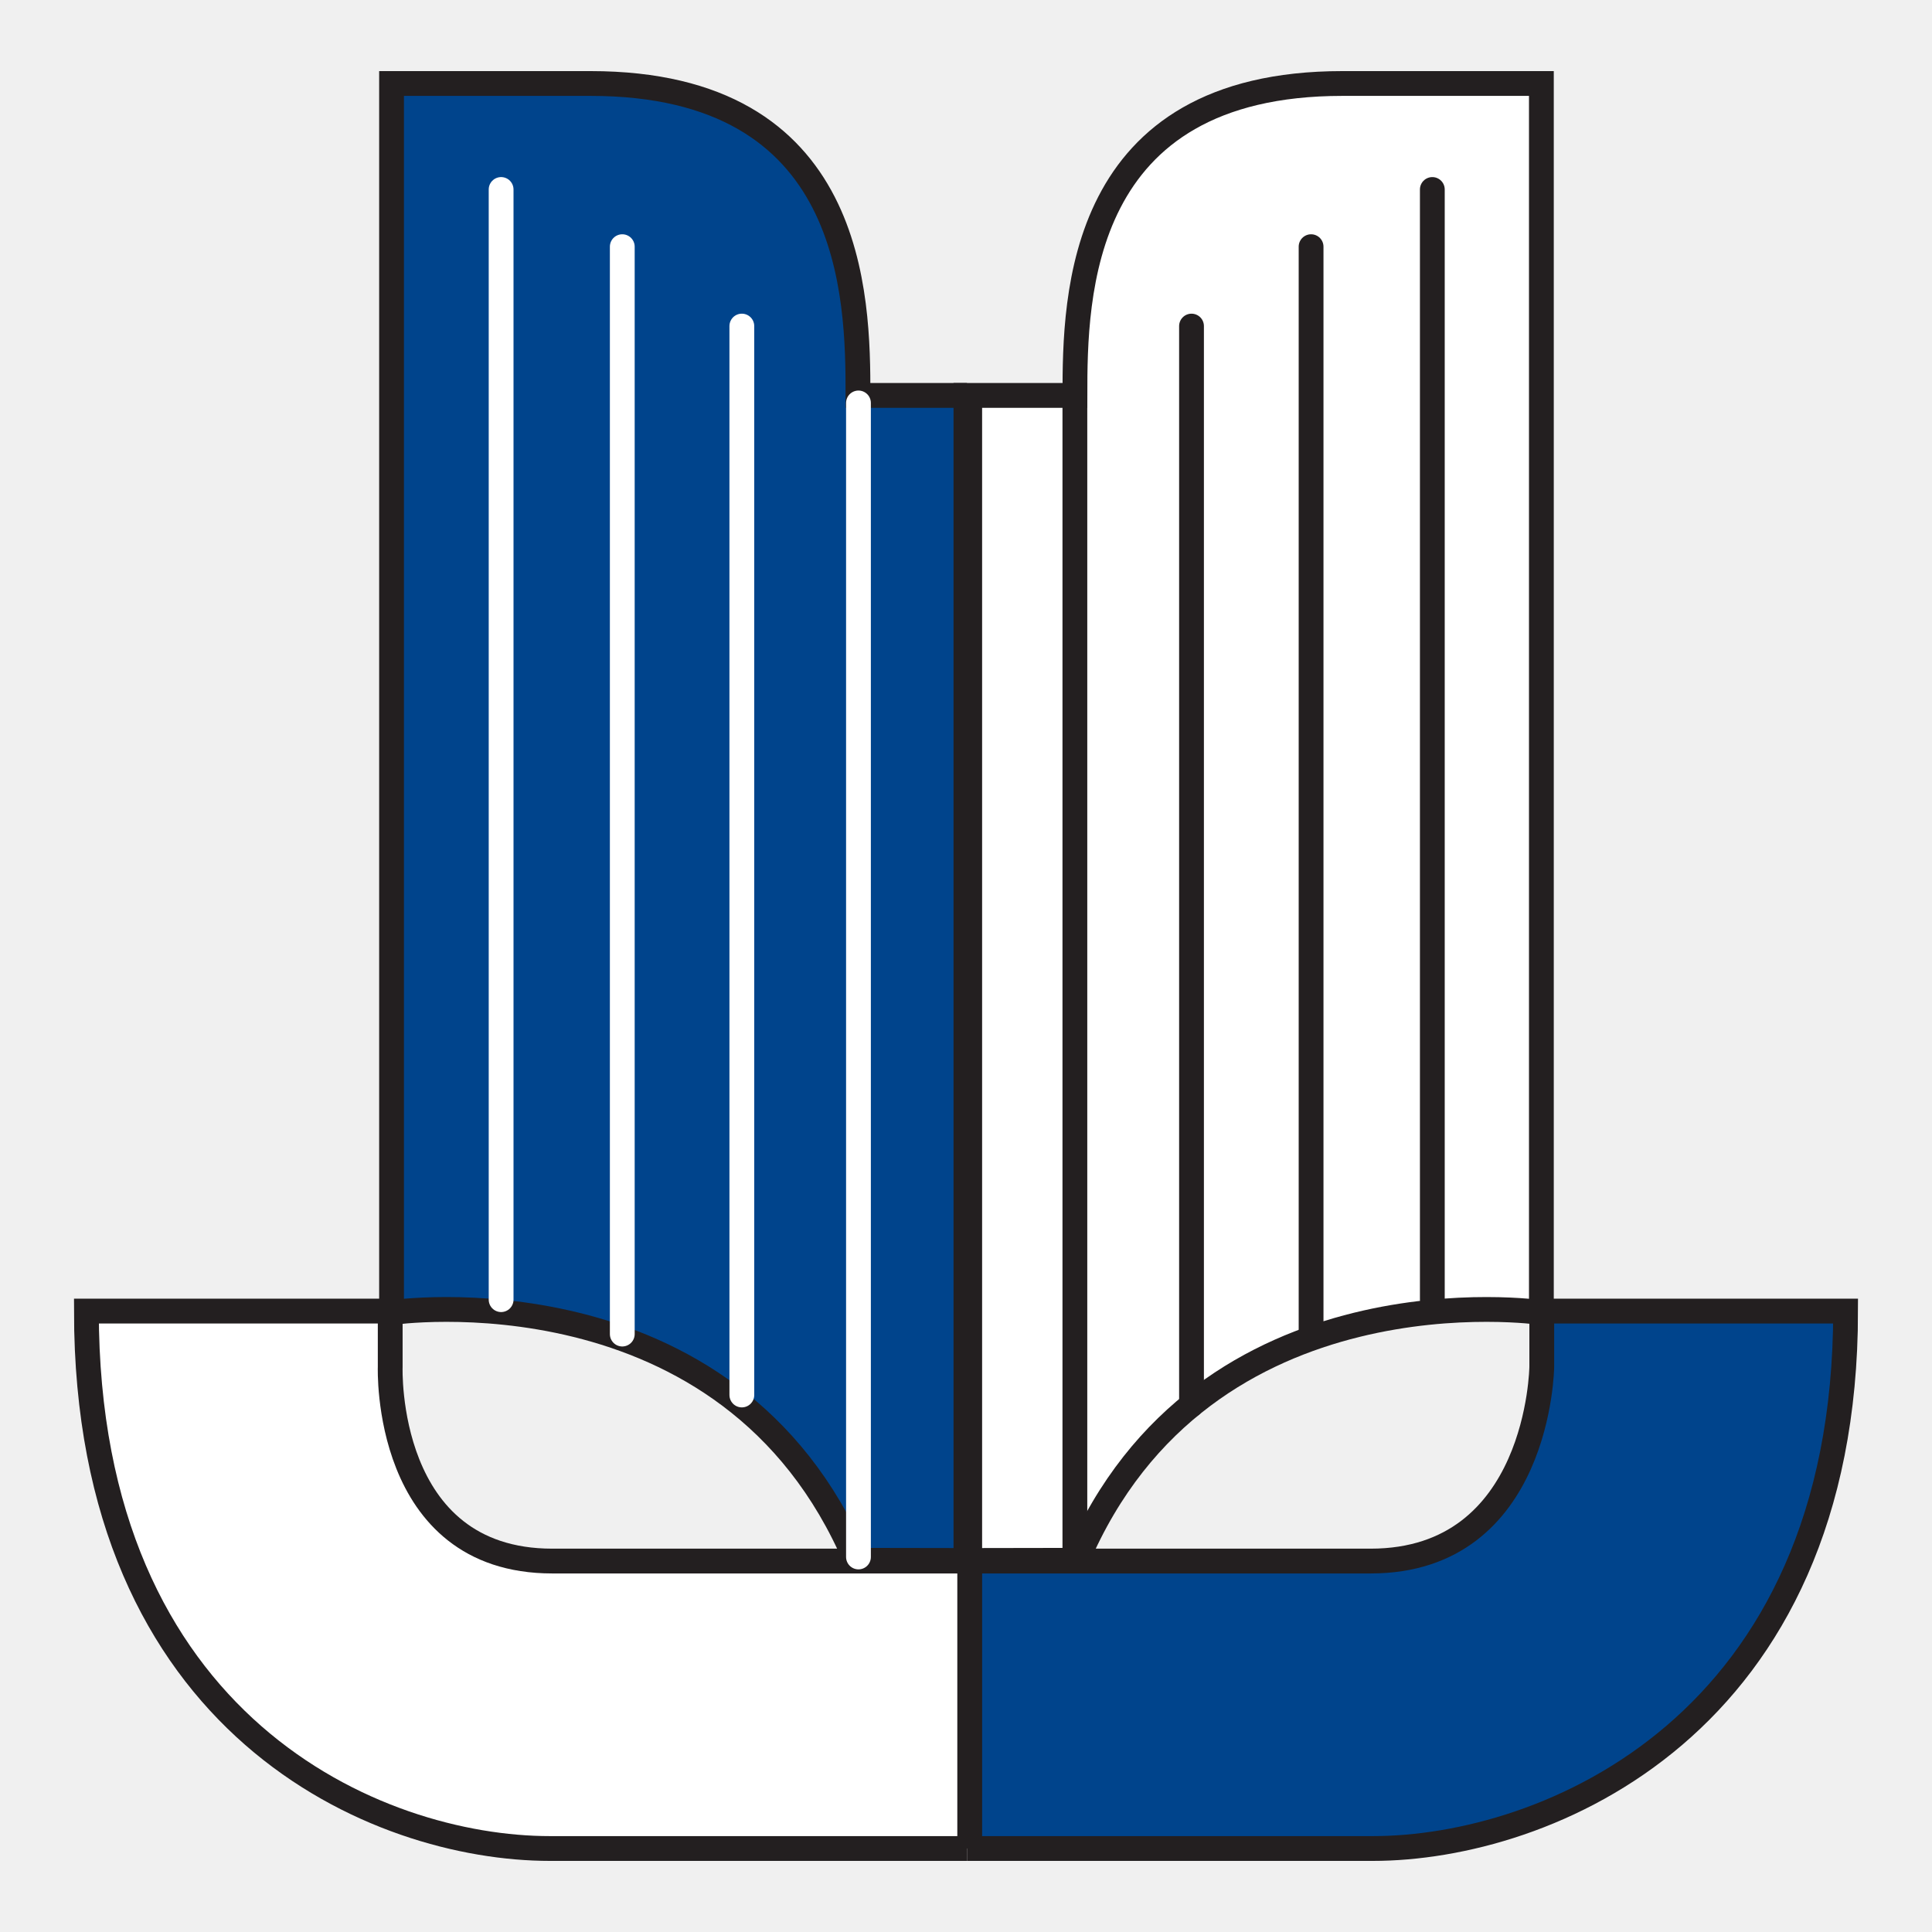
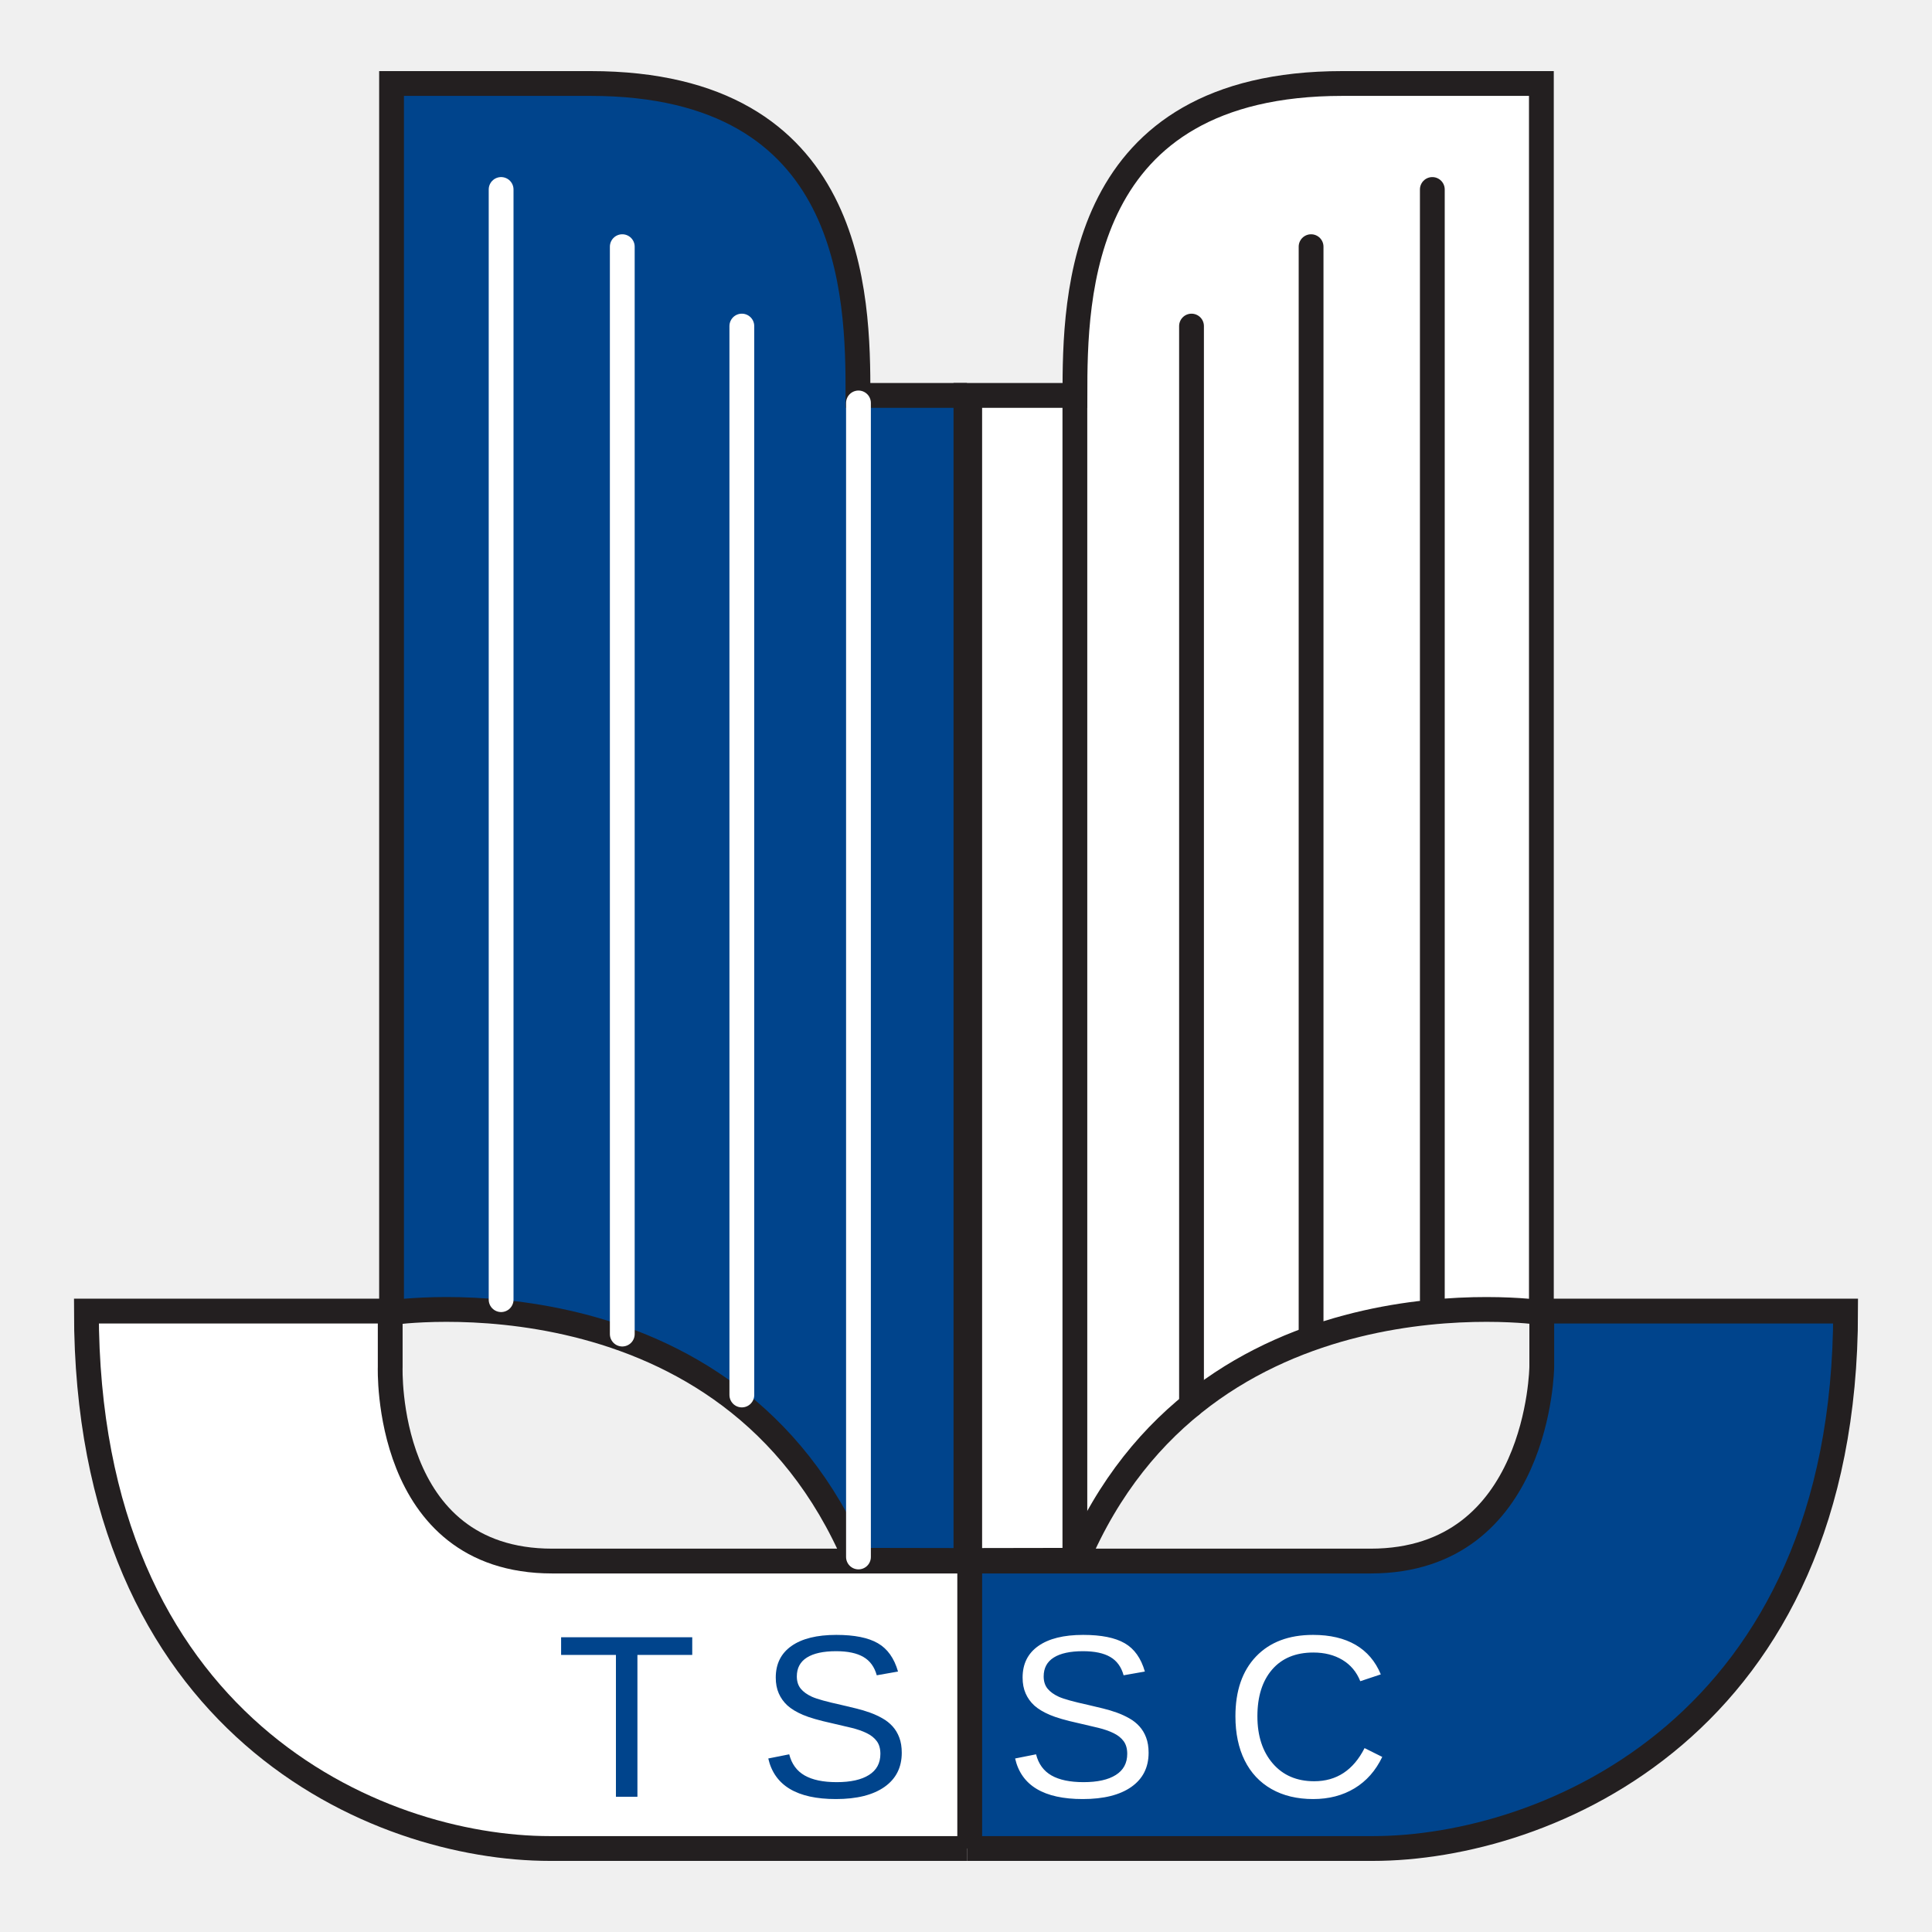
<svg xmlns="http://www.w3.org/2000/svg" viewBox="0 0 500 500">
  <path d="M 250.254 403.85 L 221.512 403.8 C 188.854 326.817 101.333 339.692 101.333 339.692 L 101.333 21.608 L 152.825 21.608 C 221.362 21.608 222.046 76.67 222.046 102.333 L 250.254 102.333" style="stroke: rgb(35, 31, 32); stroke-width: 6.417; fill: rgb(0, 68, 140);" />
  <path d="M 249.979 403.85 L 278.717 403.8 C 311.388 326.817 398.908 339.692 398.908 339.692 L 398.908 21.608 L 347.413 21.608 C 278.875 21.608 278.188 76.67 278.188 102.333 L 249.979 102.333 L 249.979 403.85 Z" style="stroke: rgb(35, 31, 32); stroke-width: 6.417; fill: rgb(255, 255, 255);" />
  <path d="M 250.342 478.392 L 355.258 478.392 C 400.113 478.392 477.638 446.767 477.638 339.308 L 399.008 339.308 L 399.008 353.746 C 399.008 353.746 398.454 404 354.713 404 L 250.342 404" style="stroke: rgb(35, 31, 32); stroke-width: 6.417; fill: rgb(0, 68, 140);" />
  <path d="M 250.342 478.392 L 142.362 478.392 C 97.508 478.392 22.362 446.767 22.362 339.308 L 100.987 339.308 L 100.987 353.746 C 100.987 353.746 99.171 404 142.925 404 L 250.342 404" style="stroke: rgb(35, 31, 32); stroke-width: 6.417; fill: rgb(255, 255, 255);" />
  <path d="M 250.962 102.333 L 250.961 478.393" style="fill: none; stroke: rgb(35, 31, 32); stroke-width: 6.417;" />
  <path d="M 129.688 49.037 L 129.688 336.35" style="fill: none; stroke: white; stroke-width: 6.417; stroke-linecap: round; stroke-linejoin: round;" />
  <path d="M 161.045 63.838 L 161.045 345.257" style="fill: none; stroke: white; stroke-width: 6.417; stroke-linecap: round; stroke-linejoin: round;" />
  <path d="M 191.987 84.387 L 191.988 361.022" style="fill: none; stroke: white; stroke-width: 6.417; stroke-linejoin: round; stroke-linecap: round;" />
  <path d="M 222.171 104.282 L 222.171 402.943" style="fill: none; stroke: white; stroke-width: 6.417; stroke-linejoin: round; stroke-linecap: round;" />
  <path d="M 370.685 49.038 L 370.685 336.351" style="fill: none; stroke: rgb(35, 31, 32); stroke-width: 6.417; stroke-linecap: round; stroke-linejoin: round;" />
  <path d="M 339.308 63.838 L 339.308 345.256" style="fill: none; stroke: rgb(35, 31, 32); stroke-width: 6.417; stroke-linecap: round; stroke-linejoin: round;" />
  <path d="M 308.363 84.388 L 308.363 363.58" style="fill: none; stroke: rgb(35, 31, 32); stroke-width: 6.417; stroke-linecap: round; stroke-linejoin: round;" />
  <path d="M 278.178 102.333 L 278.178 402.533" style="fill: none; stroke: rgb(35, 31, 32); stroke-width: 6.417; stroke-linecap: round; stroke-linejoin: round;" />
+   <text x="190" y="465" font-family="Arial" font-size="60" text-anchor="middle" fill="rgb(0, 68, 140)">T S</text>
+   <text x="310" y="465" font-family="Arial" font-size="60" text-anchor="middle" fill="white">S C</text>
</svg>
